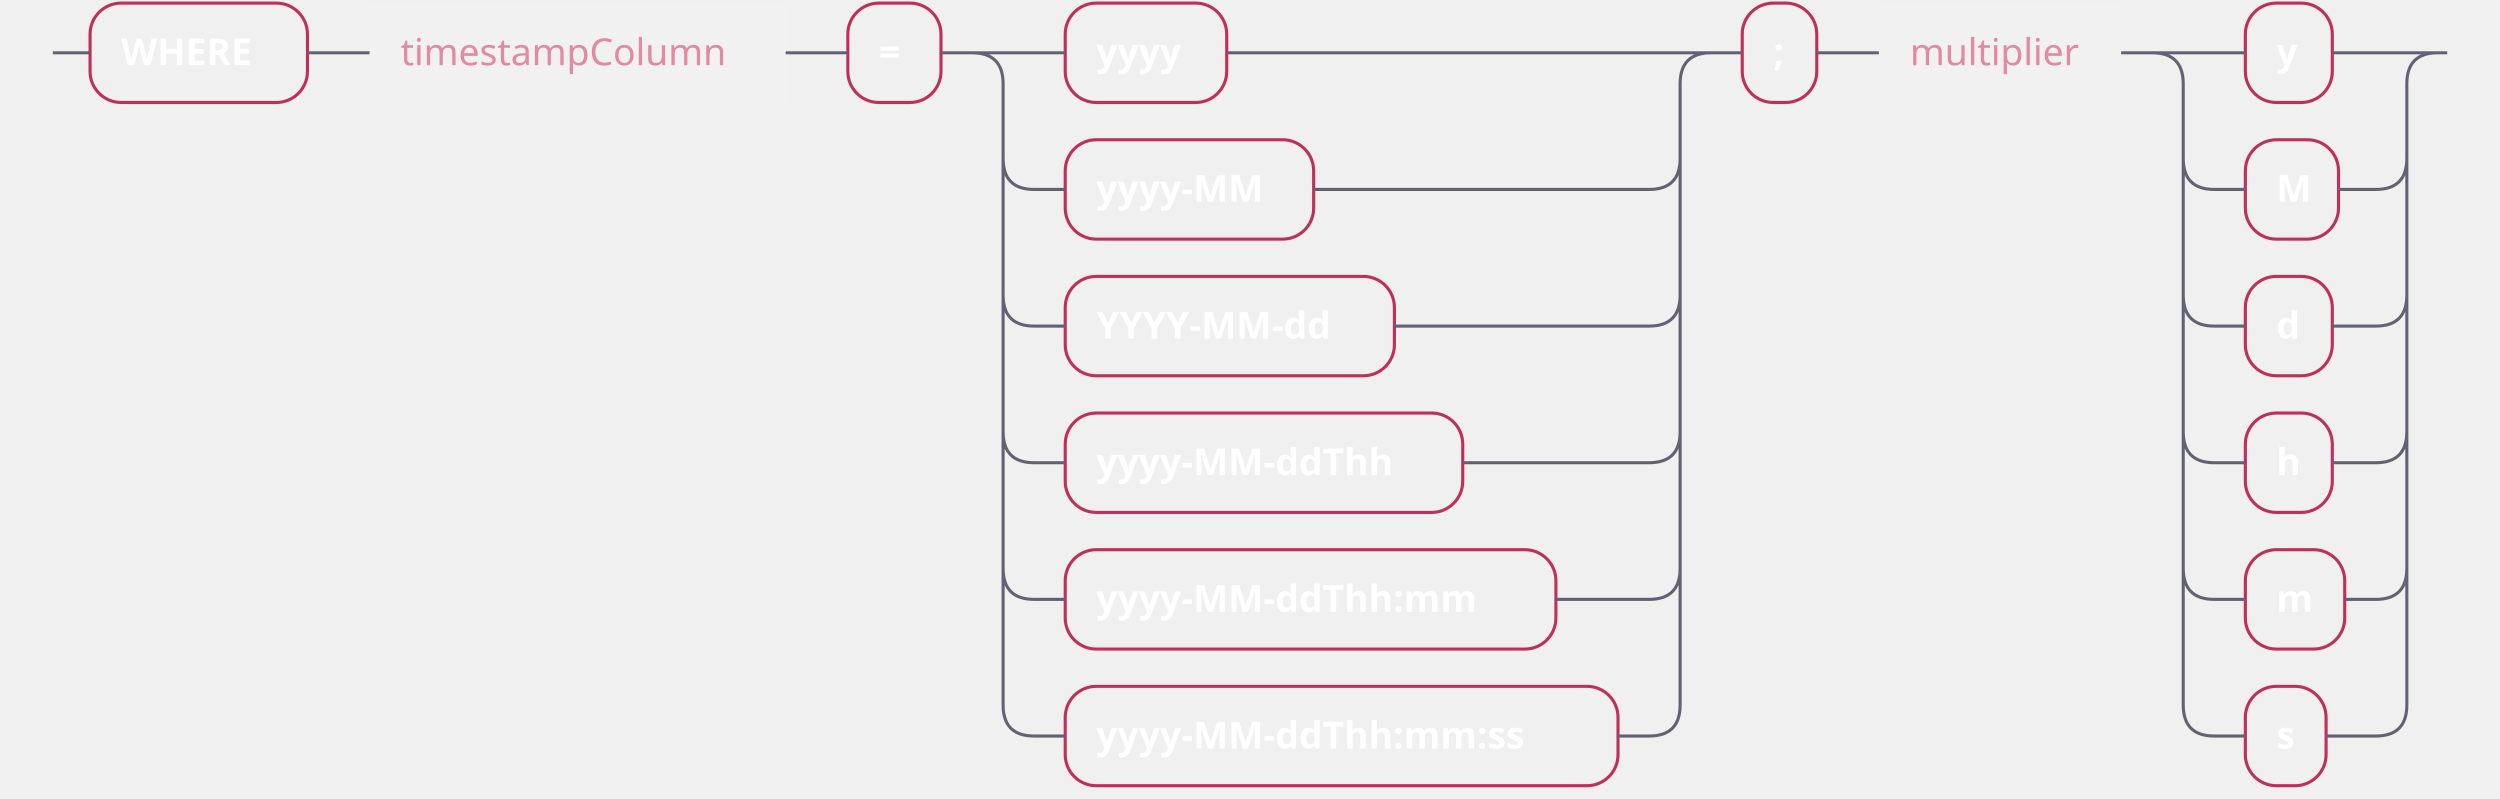
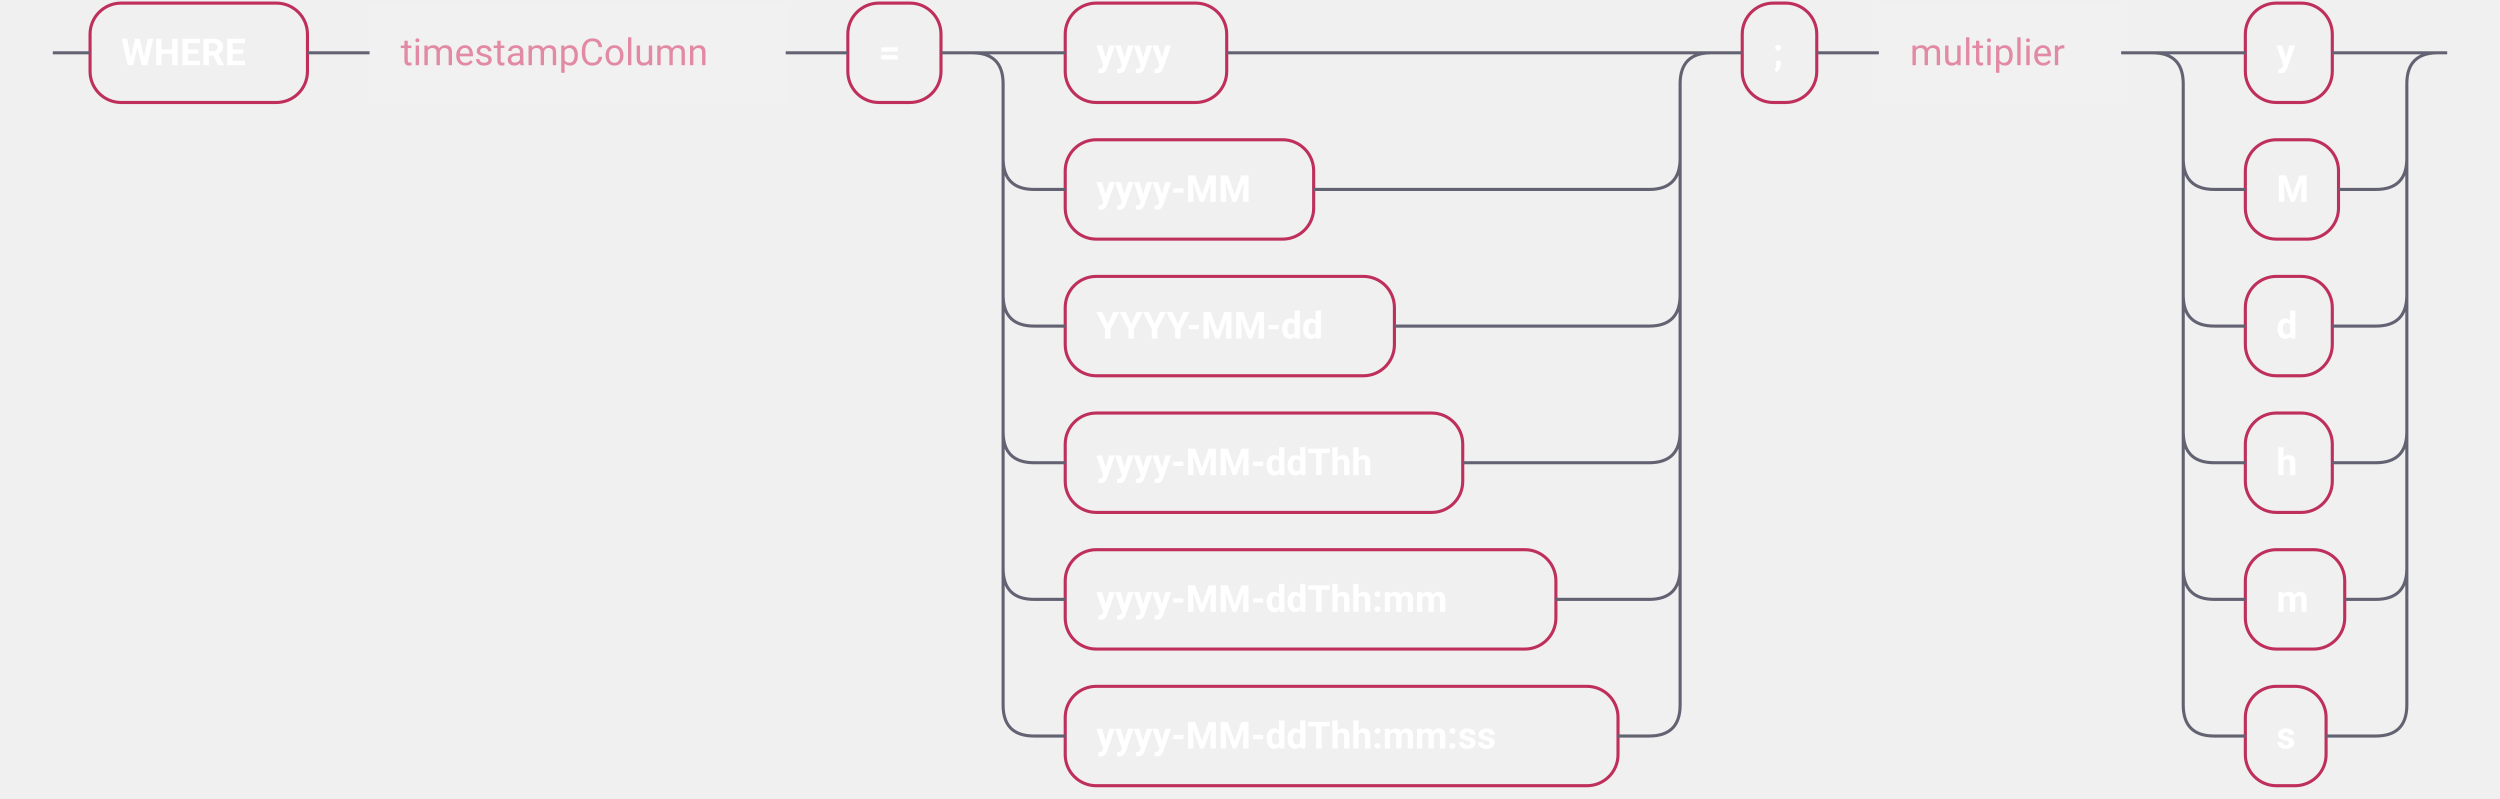
<svg xmlns="http://www.w3.org/2000/svg" xmlns:xlink="http://www.w3.org/1999/xlink" width="805" height="257">
  <defs>
    <style type="text/css">
            @namespace "http://www.w3.org/2000/svg";
                .line                 {fill: none; stroke: #636273;}
                .bold-line            {stroke: #636273; shape-rendering: crispEdges; stroke-width: 2; }
                .thin-line            {stroke: #636273; shape-rendering: crispEdges}
                .filled               {fill: #636273; stroke: none;}
-                 text.terminal         {font-family: Verdana, Sans-serif;
+                 text.terminal         {font-family: -apple-system, BlinkMacSystemFont, "Segoe UI", Roboto, Ubuntu, Cantarell, Helvetica, sans-serif;
                font-size: 12px;
                fill: #ffffff;
                font-weight: bold;
                }
-                 text.nonterminal      {font-family: Verdana, Sans-serif;
+                 text.nonterminal      {font-family: -apple-system, BlinkMacSystemFont, "Segoe UI", Roboto, Ubuntu, Cantarell, Helvetica, sans-serif;
                font-size: 12px;
                fill: #e289a4;
                font-weight: normal;
                }
-                 text.regexp           {font-family: Verdana, Sans-serif;
+                 text.regexp           {font-family: -apple-system, BlinkMacSystemFont, "Segoe UI", Roboto, Ubuntu, Cantarell, Helvetica, sans-serif;
                font-size: 12px;
                fill: #00141F;
                font-weight: normal;
                }
                rect, circle, polygon {fill: none; stroke: none;}
                rect.terminal         {fill: none; stroke: #be2f5b;}
                rect.nonterminal      {fill: rgba(255,255,255,0.1); stroke: none;}
                rect.text             {fill: none; stroke: none;}
                polygon.regexp        {fill: #C7ECFF; stroke: #038cbc;}
        </style>
  </defs>
  <polygon points="9 17 1 13 1 21" />
  <polygon points="17 17 9 13 9 21" />
  <rect x="31" y="3" width="70" height="32" rx="10" />
  <rect x="29" y="1" width="70" height="32" class="terminal" rx="10" />
  <text class="terminal" x="39" y="21">WHERE</text>
  <a xlink:href="#timestampColumn" xlink:title="timestampColumn">
    <rect x="121" y="3" width="134" height="32" />
    <rect x="119" y="1" width="134" height="32" class="nonterminal" />
    <text class="nonterminal" x="129" y="21">timestampColumn</text>
  </a>
  <rect x="275" y="3" width="30" height="32" rx="10" />
  <rect x="273" y="1" width="30" height="32" class="terminal" rx="10" />
  <text class="terminal" x="283" y="21">=</text>
  <rect x="345" y="3" width="52" height="32" rx="10" />
  <rect x="343" y="1" width="52" height="32" class="terminal" rx="10" />
  <text class="terminal" x="353" y="21">yyyy</text>
  <rect x="345" y="47" width="80" height="32" rx="10" />
  <rect x="343" y="45" width="80" height="32" class="terminal" rx="10" />
  <text class="terminal" x="353" y="65">yyyy-MM</text>
  <rect x="345" y="91" width="106" height="32" rx="10" />
  <rect x="343" y="89" width="106" height="32" class="terminal" rx="10" />
  <text class="terminal" x="353" y="109">YYYY-MM-dd</text>
  <rect x="345" y="135" width="128" height="32" rx="10" />
  <rect x="343" y="133" width="128" height="32" class="terminal" rx="10" />
  <text class="terminal" x="353" y="153">yyyy-MM-ddThh</text>
  <rect x="345" y="179" width="158" height="32" rx="10" />
  <rect x="343" y="177" width="158" height="32" class="terminal" rx="10" />
  <text class="terminal" x="353" y="197">yyyy-MM-ddThh:mm</text>
  <rect x="345" y="223" width="178" height="32" rx="10" />
  <rect x="343" y="221" width="178" height="32" class="terminal" rx="10" />
  <text class="terminal" x="353" y="241">yyyy-MM-ddThh:mm:ss</text>
  <rect x="563" y="3" width="24" height="32" rx="10" />
  <rect x="561" y="1" width="24" height="32" class="terminal" rx="10" />
  <text class="terminal" x="571" y="21">;</text>
  <a xlink:href="#multiplier" xlink:title="multiplier">
    <rect x="607" y="3" width="78" height="32" />
    <rect x="605" y="1" width="78" height="32" class="nonterminal" />
    <text class="nonterminal" x="615" y="21">multiplier</text>
  </a>
  <rect x="725" y="3" width="28" height="32" rx="10" />
  <rect x="723" y="1" width="28" height="32" class="terminal" rx="10" />
  <text class="terminal" x="733" y="21">y</text>
  <rect x="725" y="47" width="30" height="32" rx="10" />
  <rect x="723" y="45" width="30" height="32" class="terminal" rx="10" />
  <text class="terminal" x="733" y="65">M</text>
  <rect x="725" y="91" width="28" height="32" rx="10" />
  <rect x="723" y="89" width="28" height="32" class="terminal" rx="10" />
  <text class="terminal" x="733" y="109">d</text>
  <rect x="725" y="135" width="28" height="32" rx="10" />
  <rect x="723" y="133" width="28" height="32" class="terminal" rx="10" />
  <text class="terminal" x="733" y="153">h</text>
  <rect x="725" y="179" width="32" height="32" rx="10" />
  <rect x="723" y="177" width="32" height="32" class="terminal" rx="10" />
  <text class="terminal" x="733" y="197">m</text>
  <rect x="725" y="223" width="26" height="32" rx="10" />
  <rect x="723" y="221" width="26" height="32" class="terminal" rx="10" />
  <text class="terminal" x="733" y="241">s</text>
  <path class="line" d="m17 17 h2 m0 0 h10 m70 0 h10 m0 0 h10 m134 0 h10 m0 0 h10 m30 0 h10 m20 0 h10 m52 0 h10 m0 0 h126 m-218 0 h20 m198 0 h20 m-238 0 q10 0 10 10 m218 0 q0 -10 10 -10 m-228 10 v24 m218 0 v-24 m-218 24 q0 10 10 10 m198 0 q10 0 10 -10 m-208 10 h10 m80 0 h10 m0 0 h98 m-208 -10 v20 m218 0 v-20 m-218 20 v24 m218 0 v-24 m-218 24 q0 10 10 10 m198 0 q10 0 10 -10 m-208 10 h10 m106 0 h10 m0 0 h72 m-208 -10 v20 m218 0 v-20 m-218 20 v24 m218 0 v-24 m-218 24 q0 10 10 10 m198 0 q10 0 10 -10 m-208 10 h10 m128 0 h10 m0 0 h50 m-208 -10 v20 m218 0 v-20 m-218 20 v24 m218 0 v-24 m-218 24 q0 10 10 10 m198 0 q10 0 10 -10 m-208 10 h10 m158 0 h10 m0 0 h20 m-208 -10 v20 m218 0 v-20 m-218 20 v24 m218 0 v-24 m-218 24 q0 10 10 10 m198 0 q10 0 10 -10 m-208 10 h10 m178 0 h10 m20 -220 h10 m24 0 h10 m0 0 h10 m78 0 h10 m20 0 h10 m28 0 h10 m0 0 h4 m-72 0 h20 m52 0 h20 m-92 0 q10 0 10 10 m72 0 q0 -10 10 -10 m-82 10 v24 m72 0 v-24 m-72 24 q0 10 10 10 m52 0 q10 0 10 -10 m-62 10 h10 m30 0 h10 m0 0 h2 m-62 -10 v20 m72 0 v-20 m-72 20 v24 m72 0 v-24 m-72 24 q0 10 10 10 m52 0 q10 0 10 -10 m-62 10 h10 m28 0 h10 m0 0 h4 m-62 -10 v20 m72 0 v-20 m-72 20 v24 m72 0 v-24 m-72 24 q0 10 10 10 m52 0 q10 0 10 -10 m-62 10 h10 m28 0 h10 m0 0 h4 m-62 -10 v20 m72 0 v-20 m-72 20 v24 m72 0 v-24 m-72 24 q0 10 10 10 m52 0 q10 0 10 -10 m-62 10 h10 m32 0 h10 m-62 -10 v20 m72 0 v-20 m-72 20 v24 m72 0 v-24 m-72 24 q0 10 10 10 m52 0 q10 0 10 -10 m-62 10 h10 m26 0 h10 m0 0 h6 m23 -220 h-3" />
  <polygon points="795 17 803 13 803 21" />
  <polygon points="795 17 787 13 787 21" />
</svg>
